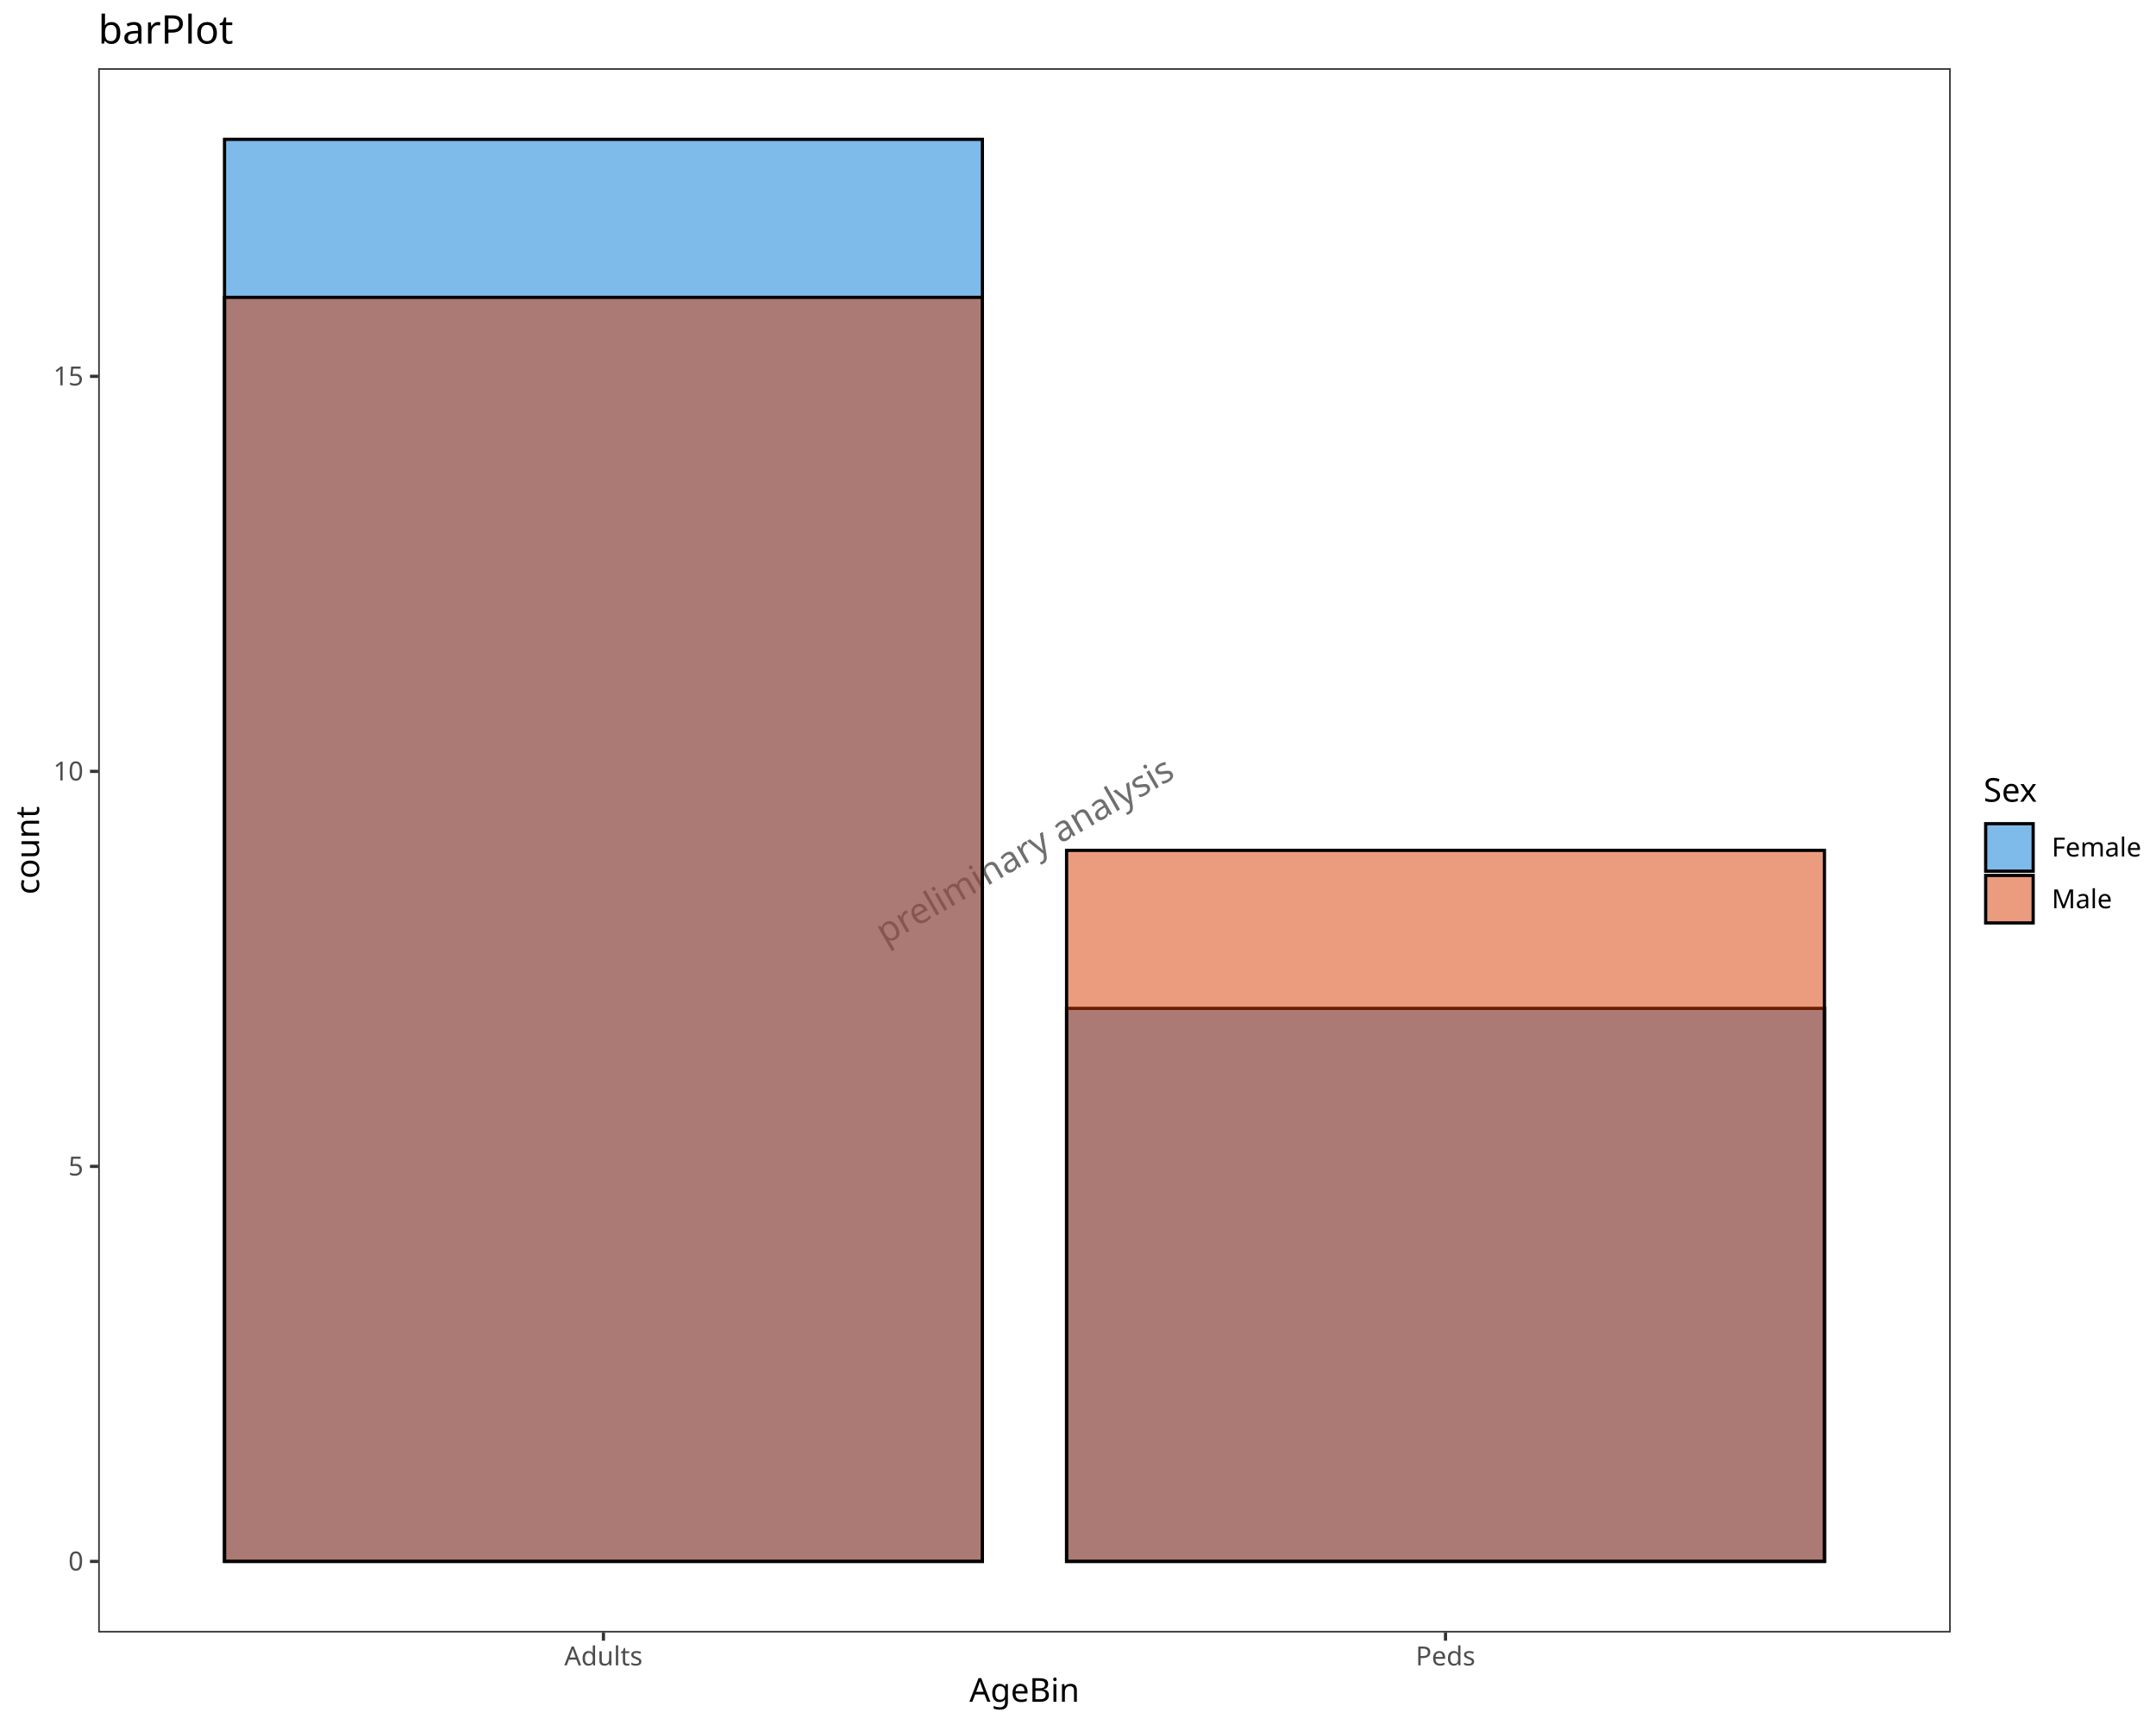
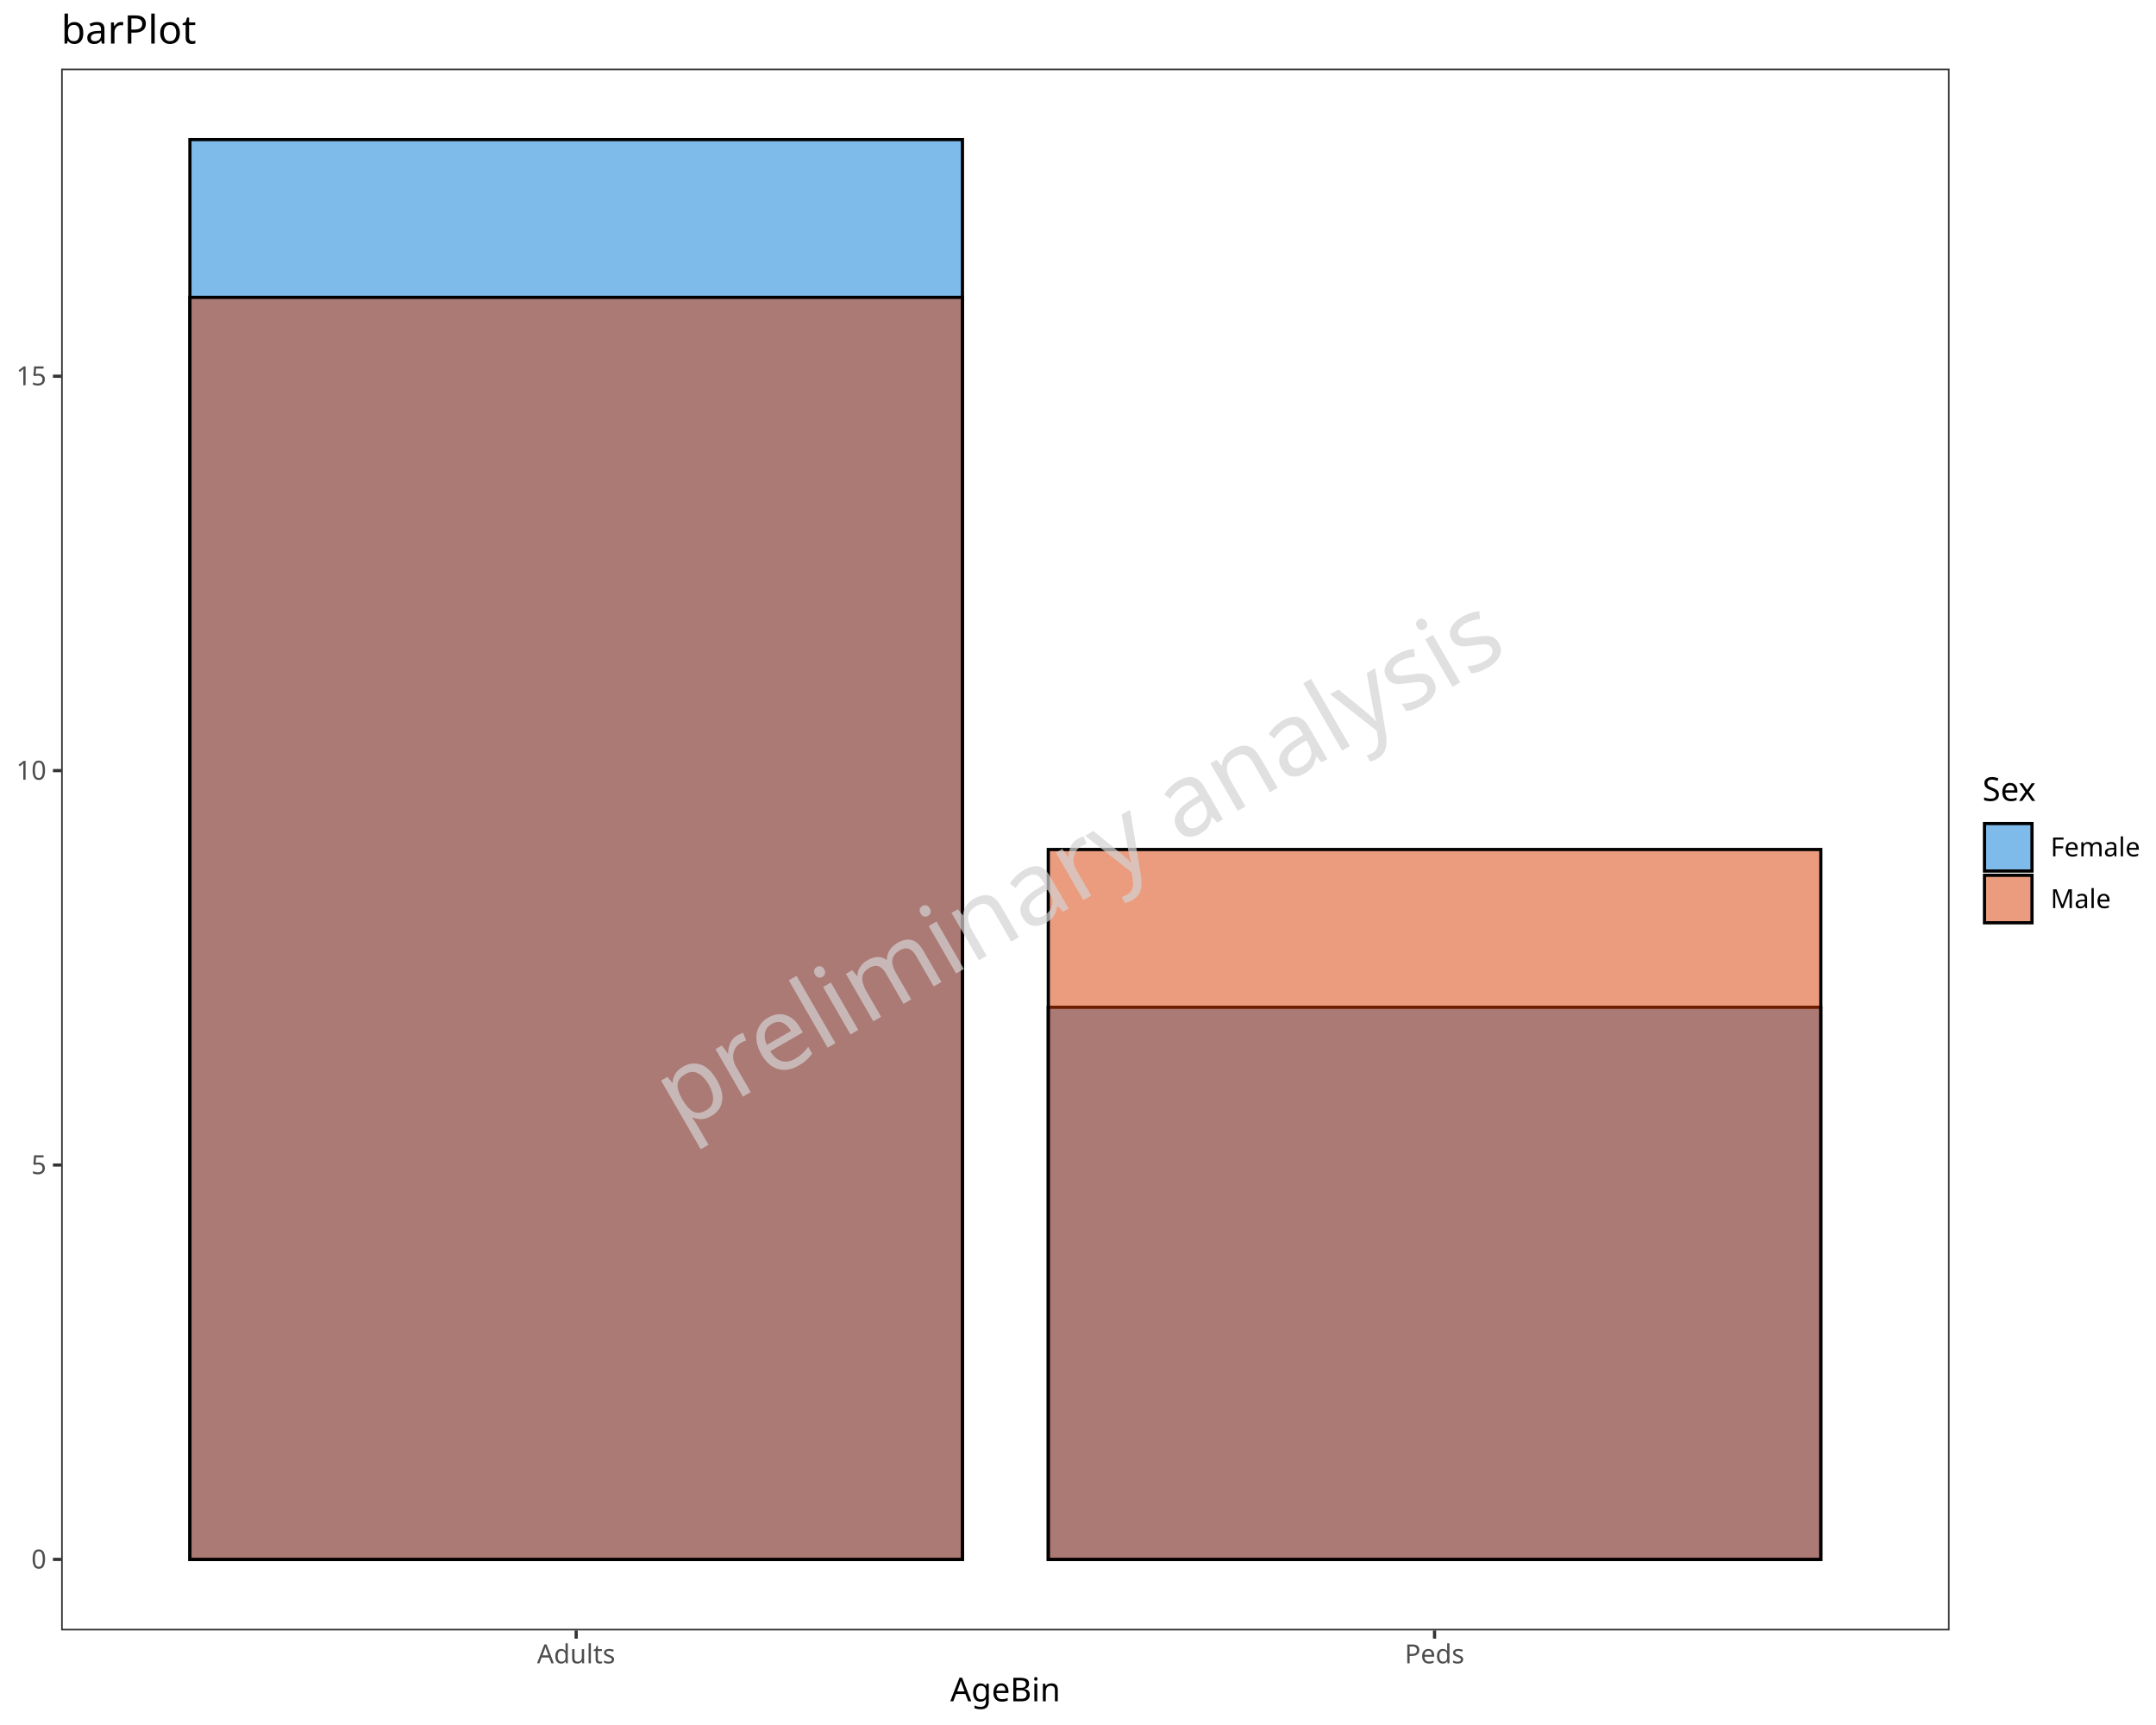
<svg xmlns="http://www.w3.org/2000/svg" class="svglite" data-engine-version="2.0" width="720.00pt" height="576.00pt" viewBox="0 0 720.00 576.00">
  <defs>
    <style type="text/css">
    .svglite line, .svglite polyline, .svglite polygon, .svglite path, .svglite rect, .svglite circle {
      fill: none;
      stroke: #000000;
      stroke-linecap: round;
      stroke-linejoin: round;
      stroke-miterlimit: 10.00;
    }
  </style>
  </defs>
  <rect width="100%" height="100%" style="stroke: none; fill: #FFFFFF;" />
  <defs>
    <clipPath id="cpMC4wMHw3MjAuMDB8MC4wMHw1NzYuMDA=">
      <rect x="0.00" y="0.00" width="720.00" height="576.00" />
    </clipPath>
  </defs>
  <g clip-path="url(#cpMC4wMHw3MjAuMDB8MC4wMHw1NzYuMDA=)">
    <rect x="0.00" y="0.00" width="720.00" height="576.00" style="stroke-width: 1.07; stroke: #FFFFFF; fill: #FFFFFF;" />
  </g>
  <defs>
-     <clipPath id="cpMzIuNzl8NjUxLjQ2fDIyLjc4fDU0NS4xMQ==">
-       <rect x="32.79" y="22.78" width="618.66" height="522.33" />
+     <clipPath id="cpMjAuNDJ8NjUxLjA3fDIyLjkwfDU0NC40Mg==">
+       <rect x="20.42" y="22.90" width="630.65" height="521.51" />
    </clipPath>
  </defs>
-   <g clip-path="url(#cpMzIuNzl8NjUxLjQ2fDIyLjc4fDU0NS4xMQ==)">
-     <rect x="32.79" y="22.78" width="618.66" height="522.33" style="stroke-width: 1.07; stroke: none; fill: #FFFFFF;" />
-     <text transform="translate(344.19,287.52) rotate(-30)" text-anchor="middle" style="font-size: 12.00px; fill: #333333; fill-opacity: 0.70; font-family: sans;" textLength="105.39px" lengthAdjust="spacingAndGlyphs">preliminary analysis</text>
-     <rect x="74.98" y="46.53" width="253.09" height="474.84" style="stroke-width: 1.07; stroke-linecap: butt; stroke-linejoin: miter; fill: #0078D7; fill-opacity: 0.50;" />
-     <rect x="74.98" y="99.29" width="253.09" height="422.08" style="stroke-width: 1.07; stroke-linecap: butt; stroke-linejoin: miter; fill: #D83B01; fill-opacity: 0.50;" />
-     <rect x="356.19" y="336.71" width="253.09" height="184.66" style="stroke-width: 1.07; stroke-linecap: butt; stroke-linejoin: miter; fill: #0078D7; fill-opacity: 0.50;" />
-     <rect x="356.19" y="283.95" width="253.09" height="237.42" style="stroke-width: 1.07; stroke-linecap: butt; stroke-linejoin: miter; fill: #D83B01; fill-opacity: 0.50;" />
-     <rect x="32.79" y="22.78" width="618.66" height="522.33" style="stroke-width: 1.07; stroke: #333333;" />
+   <g clip-path="url(#cpMjAuNDJ8NjUxLjA3fDIyLjkwfDU0NC40Mg==)">
+     <rect x="20.42" y="22.90" width="630.65" height="521.51" style="stroke-width: 1.07; stroke: none; fill: #FFFFFF;" />
+     <rect x="63.42" y="46.61" width="257.99" height="474.10" style="stroke-width: 1.07; stroke-linecap: butt; stroke-linejoin: miter; fill: #0078D7; fill-opacity: 0.50;" />
+     <rect x="63.42" y="99.29" width="257.99" height="421.43" style="stroke-width: 1.07; stroke-linecap: butt; stroke-linejoin: miter; fill: #D83B01; fill-opacity: 0.50;" />
+     <rect x="350.08" y="336.34" width="257.99" height="184.37" style="stroke-width: 1.07; stroke-linecap: butt; stroke-linejoin: miter; fill: #0078D7; fill-opacity: 0.50;" />
+     <rect x="350.08" y="283.66" width="257.99" height="237.05" style="stroke-width: 1.07; stroke-linecap: butt; stroke-linejoin: miter; fill: #D83B01; fill-opacity: 0.50;" />
+     <rect x="20.42" y="22.90" width="630.65" height="521.51" style="stroke-width: 1.07; stroke: #333333;" />
  </g>
  <g clip-path="url(#cpMC4wMHw3MjAuMDB8MC4wMHw1NzYuMDA=)">
-     <text x="27.86" y="524.40" text-anchor="end" style="font-size: 8.80px; fill: #4D4D4D; font-family: sans;" textLength="4.89px" lengthAdjust="spacingAndGlyphs">0</text>
-     <text x="27.86" y="392.50" text-anchor="end" style="font-size: 8.80px; fill: #4D4D4D; font-family: sans;" textLength="4.89px" lengthAdjust="spacingAndGlyphs">5</text>
-     <text x="27.86" y="260.60" text-anchor="end" style="font-size: 8.80px; fill: #4D4D4D; font-family: sans;" textLength="9.79px" lengthAdjust="spacingAndGlyphs">10</text>
-     <text x="27.86" y="128.69" text-anchor="end" style="font-size: 8.80px; fill: #4D4D4D; font-family: sans;" textLength="9.79px" lengthAdjust="spacingAndGlyphs">15</text>
-     <polyline points="30.05,521.37 32.79,521.37 " style="stroke-width: 1.07; stroke: #333333; stroke-linecap: butt;" />
-     <polyline points="30.05,389.47 32.79,389.47 " style="stroke-width: 1.07; stroke: #333333; stroke-linecap: butt;" />
-     <polyline points="30.05,257.57 32.79,257.57 " style="stroke-width: 1.07; stroke: #333333; stroke-linecap: butt;" />
-     <polyline points="30.05,125.67 32.79,125.67 " style="stroke-width: 1.07; stroke: #333333; stroke-linecap: butt;" />
-     <polyline points="201.52,547.85 201.52,545.11 " style="stroke-width: 1.07; stroke: #333333; stroke-linecap: butt;" />
-     <polyline points="482.73,547.85 482.73,545.11 " style="stroke-width: 1.07; stroke: #333333; stroke-linecap: butt;" />
-     <text x="201.52" y="556.10" text-anchor="middle" style="font-size: 8.80px; fill: #4D4D4D; font-family: sans;" textLength="24.46px" lengthAdjust="spacingAndGlyphs">Adults</text>
-     <text x="482.73" y="556.10" text-anchor="middle" style="font-size: 8.80px; fill: #4D4D4D; font-family: sans;" textLength="20.06px" lengthAdjust="spacingAndGlyphs">Peds</text>
-     <text x="342.12" y="568.24" text-anchor="middle" style="font-size: 11.00px; font-family: sans;" textLength="35.47px" lengthAdjust="spacingAndGlyphs">AgeBin</text>
-     <text transform="translate(13.05,283.95) rotate(-90)" text-anchor="middle" style="font-size: 11.00px; font-family: sans;" textLength="26.91px" lengthAdjust="spacingAndGlyphs">count</text>
-     <rect x="662.41" y="259.00" width="52.11" height="49.89" style="stroke-width: 1.07; stroke: none; fill: #FFFFFF;" />
-     <text x="662.41" y="267.71" style="font-size: 11.00px; font-family: sans;" textLength="18.96px" lengthAdjust="spacingAndGlyphs">Sex</text>
-     <rect x="662.41" y="274.33" width="17.28" height="17.28" style="stroke-width: 1.07; stroke: none; fill: #FFFFFF;" />
-     <rect x="663.12" y="275.04" width="15.86" height="15.86" style="stroke-width: 1.07; stroke-linecap: butt; stroke-linejoin: miter; fill: #0078D7; fill-opacity: 0.50;" />
-     <rect x="662.41" y="291.61" width="17.28" height="17.28" style="stroke-width: 1.07; stroke: none; fill: #FFFFFF;" />
-     <rect x="663.12" y="292.32" width="15.86" height="15.86" style="stroke-width: 1.07; stroke-linecap: butt; stroke-linejoin: miter; fill: #D83B01; fill-opacity: 0.50;" />
-     <text x="685.17" y="286.00" style="font-size: 8.80px; font-family: sans;" textLength="29.35px" lengthAdjust="spacingAndGlyphs">Female</text>
-     <text x="685.17" y="303.28" style="font-size: 8.80px; font-family: sans;" textLength="19.08px" lengthAdjust="spacingAndGlyphs">Male</text>
-     <text x="32.79" y="14.56" style="font-size: 13.20px; font-family: sans;" textLength="41.83px" lengthAdjust="spacingAndGlyphs">barPlot</text>
+     <text x="15.49" y="523.74" text-anchor="end" style="font-size: 8.80px; fill: #4D4D4D; font-family: sans;" textLength="4.89px" lengthAdjust="spacingAndGlyphs">0</text>
+     <text x="15.49" y="392.04" text-anchor="end" style="font-size: 8.80px; fill: #4D4D4D; font-family: sans;" textLength="4.89px" lengthAdjust="spacingAndGlyphs">5</text>
+     <text x="15.49" y="260.35" text-anchor="end" style="font-size: 8.80px; fill: #4D4D4D; font-family: sans;" textLength="9.79px" lengthAdjust="spacingAndGlyphs">10</text>
+     <text x="15.49" y="128.65" text-anchor="end" style="font-size: 8.80px; fill: #4D4D4D; font-family: sans;" textLength="9.79px" lengthAdjust="spacingAndGlyphs">15</text>
+     <polyline points="17.68,520.71 20.42,520.71 " style="stroke-width: 1.07; stroke: #333333; stroke-linecap: butt;" />
+     <polyline points="17.68,389.02 20.42,389.02 " style="stroke-width: 1.07; stroke: #333333; stroke-linecap: butt;" />
+     <polyline points="17.68,257.32 20.42,257.32 " style="stroke-width: 1.07; stroke: #333333; stroke-linecap: butt;" />
+     <polyline points="17.68,125.63 20.42,125.63 " style="stroke-width: 1.07; stroke: #333333; stroke-linecap: butt;" />
+     <polyline points="192.41,547.16 192.41,544.42 " style="stroke-width: 1.07; stroke: #333333; stroke-linecap: butt;" />
+     <polyline points="479.07,547.16 479.07,544.42 " style="stroke-width: 1.07; stroke: #333333; stroke-linecap: butt;" />
+     <text x="192.41" y="555.40" text-anchor="middle" style="font-size: 8.80px; fill: #4D4D4D; font-family: sans;" textLength="24.46px" lengthAdjust="spacingAndGlyphs">Adults</text>
+     <text x="479.07" y="555.40" text-anchor="middle" style="font-size: 8.80px; fill: #4D4D4D; font-family: sans;" textLength="20.06px" lengthAdjust="spacingAndGlyphs">Peds</text>
+     <text x="335.74" y="568.10" text-anchor="middle" style="font-size: 11.00px; font-family: sans;" textLength="35.47px" lengthAdjust="spacingAndGlyphs">AgeBin</text>
+     <rect x="662.03" y="258.48" width="52.50" height="50.36" style="stroke-width: 1.07; stroke: none; fill: #FFFFFF;" />
+     <text x="662.03" y="267.43" style="font-size: 11.00px; font-family: sans;" textLength="18.96px" lengthAdjust="spacingAndGlyphs">Sex</text>
+     <rect x="662.03" y="274.28" width="17.28" height="17.28" style="stroke-width: 1.07; stroke: none; fill: #FFFFFF;" />
+     <rect x="662.73" y="274.99" width="15.86" height="15.86" style="stroke-width: 1.07; stroke-linecap: butt; stroke-linejoin: miter; fill: #0078D7; fill-opacity: 0.50;" />
+     <rect x="662.03" y="291.56" width="17.28" height="17.28" style="stroke-width: 1.07; stroke: none; fill: #FFFFFF;" />
+     <rect x="662.73" y="292.27" width="15.86" height="15.86" style="stroke-width: 1.07; stroke-linecap: butt; stroke-linejoin: miter; fill: #D83B01; fill-opacity: 0.50;" />
+     <text x="684.78" y="285.95" style="font-size: 8.80px; font-family: sans;" textLength="29.35px" lengthAdjust="spacingAndGlyphs">Female</text>
+     <text x="684.78" y="303.23" style="font-size: 8.80px; font-family: sans;" textLength="19.08px" lengthAdjust="spacingAndGlyphs">Male</text>
+     <text x="20.42" y="14.56" style="font-size: 13.20px; font-family: sans;" textLength="41.83px" lengthAdjust="spacingAndGlyphs">barPlot</text>
+     <text transform="translate(365.87,298.17) rotate(-30)" text-anchor="middle" style="font-size: 34.14px; fill: #D3D3D3; fill-opacity: 0.70; font-family: sans;" textLength="299.85px" lengthAdjust="spacingAndGlyphs">preliminary analysis</text>
  </g>
</svg>
